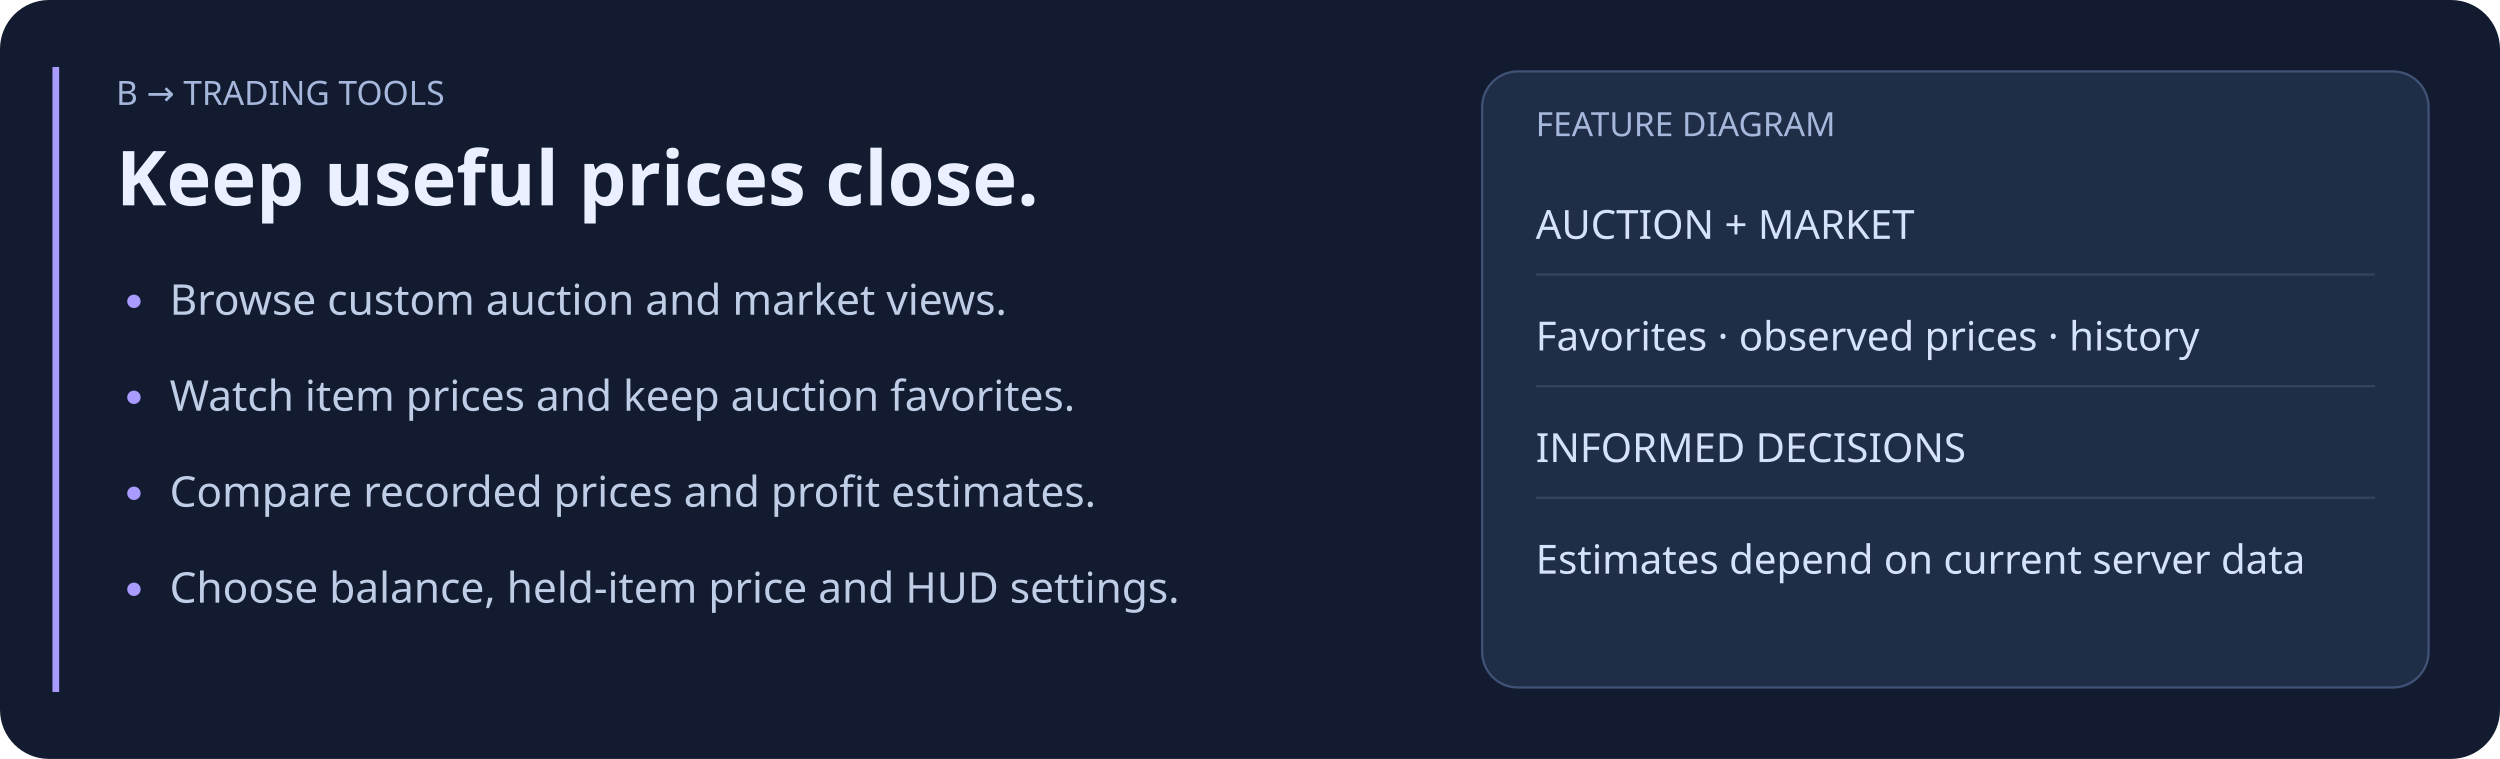
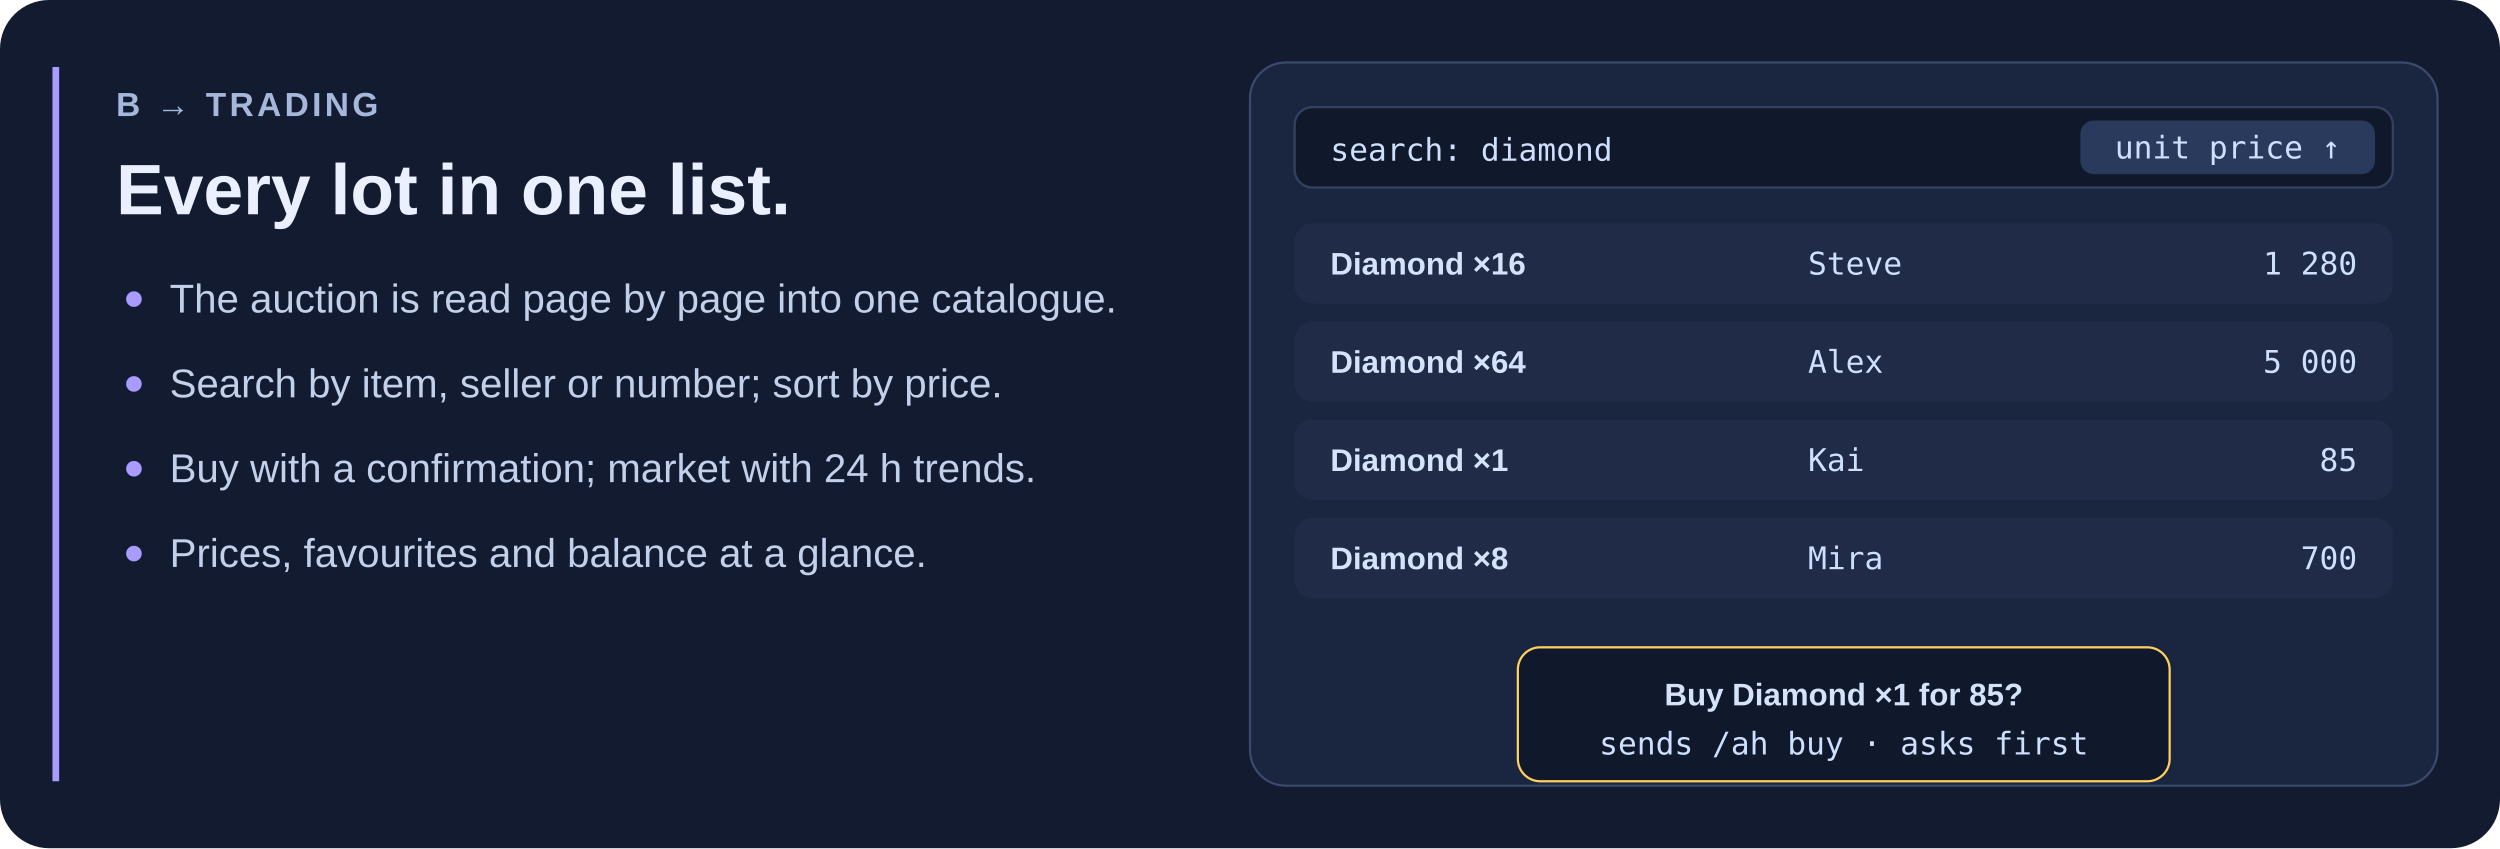
- <svg xmlns="http://www.w3.org/2000/svg" width="1120" height="340" viewBox="0 0 1120 340" role="img">
-   <style>text{font-family:system-ui,Segoe UI,sans-serif;fill:#eaf0ff}.step{font-size:19px;fill:#bfcee6}.small{font-size:15px;fill:#a6b7dc}.sample{font-size:18px;fill:#d5e3fa}</style>
-   <rect width="1120" height="340" rx="22" fill="#121b30" />
-   <path d="M25 30V310" stroke="#a99bff" stroke-width="3" />
-   <text x="52" y="47" class="small">B → TRADING TOOLS</text>
-   <text x="52" y="92" font-size="34" font-weight="750">Keep useful prices close.</text>
-   <rect x="664" y="32" width="424" height="276" rx="16" fill="#202d47" stroke="#405377" />
-   <text x="688" y="61" class="small">FEATURE DIAGRAM</text>
-   <circle cx="60" cy="135" r="3" fill="#a99bff" />
-   <text x="76" y="141" class="step">Browse custom auction and market views.</text>
-   <circle cx="60" cy="178" r="3" fill="#a99bff" />
-   <text x="76" y="184" class="step">Watch item prices and keep auction favorites.</text>
-   <circle cx="60" cy="221" r="3" fill="#a99bff" />
-   <text x="76" y="227" class="step">Compare recorded prices and profit estimates.</text>
-   <circle cx="60" cy="264" r="3" fill="#a99bff" />
-   <text x="76" y="270" class="step">Choose balance, held-item price and HUD settings.</text>
-   <text x="688" y="107" class="sample">AUCTION + MARKET</text>
-   <path d="M688 123H1064" stroke="#34445f" />
-   <text x="688" y="157" class="sample">Favorites · observed prices · history</text>
-   <path d="M688 173H1064" stroke="#34445f" />
-   <text x="688" y="207" class="sample">INFORMED DECISIONS</text>
-   <path d="M688 223H1064" stroke="#34445f" />
-   <text x="688" y="257" class="sample">Estimates depend on current server data</text>
+ <svg xmlns="http://www.w3.org/2000/svg" width="1120" height="380" viewBox="0 0 1120 380" role="img" aria-labelledby="t">
+   <style>
+ text{font-family:system-ui,'Segoe UI',Arial,sans-serif;fill:#eaf0ff}
+ .k{font-size:15px;font-weight:700;letter-spacing:1.5px;fill:#a6b7dc}
+ .t{font-size:32px;font-weight:750}
+ .s{font-size:18px;fill:#c3d0ea}
+ .l{font-size:14px;fill:#d5e3fa;font-weight:600}
+ .m{font-family:Consolas,'DejaVu Sans Mono',monospace;font-size:14px;fill:#cfe0ff}
+ .key{font-family:Consolas,'DejaVu Sans Mono',monospace;font-size:13px;font-weight:700;fill:#16172b}
+ </style>
+   <rect width="1120" height="380" rx="22" fill="#121b30" />
+   <path d="M25 30V350" stroke="#a99bff" stroke-width="3" />
+   <text x="52" y="52" class="k">B → TRADING</text>
+   <text x="52" y="96" class="t">Every lot in one list.</text>
+   <circle cx="60" cy="134" r="3.5" fill="#a99bff" />
+   <text x="76" y="140" class="s">The auction is read page by page into one catalogue.</text>
+   <circle cx="60" cy="172" r="3.5" fill="#a99bff" />
+   <text x="76" y="178" class="s">Search by item, seller or number; sort by price.</text>
+   <circle cx="60" cy="210" r="3.5" fill="#a99bff" />
+   <text x="76" y="216" class="s">Buy with a confirmation; market with 24 h trends.</text>
+   <circle cx="60" cy="248" r="3.5" fill="#a99bff" />
+   <text x="76" y="254" class="s">Prices, favourites and balance at a glance.</text>
+   <g transform="translate(560 28)">
+     <rect width="532" height="324" rx="16" fill="#1a2540" stroke="#3a4a6c" />
+     <rect x="20" y="20" width="492" height="36" rx="8" fill="#10182b" stroke="#34415f" />
+     <text x="36" y="44" class="m">search: diamond</text>
+     <rect x="372" y="26" width="132" height="24" rx="6" fill="#2a3a5c" />
+     <text x="438" y="43" class="m" text-anchor="middle">unit price ↑</text>
+     <rect x="20" y="72" width="492" height="36" rx="8" fill="#1f2b47" />
+     <text x="36" y="95" class="l">Diamond ×16</text>
+     <text x="250" y="95" class="m">Steve</text>
+     <text x="496" y="95" class="m" text-anchor="end">1 280</text>
+     <rect x="20" y="116" width="492" height="36" rx="8" fill="#1f2b47" />
+     <text x="36" y="139" class="l">Diamond ×64</text>
+     <text x="250" y="139" class="m">Alex</text>
+     <text x="496" y="139" class="m" text-anchor="end">5 000</text>
+     <rect x="20" y="160" width="492" height="36" rx="8" fill="#1f2b47" />
+     <text x="36" y="183" class="l">Diamond ×1</text>
+     <text x="250" y="183" class="m">Kai</text>
+     <text x="496" y="183" class="m" text-anchor="end">85</text>
+     <rect x="20" y="204" width="492" height="36" rx="8" fill="#1f2b47" />
+     <text x="36" y="227" class="l">Diamond ×8</text>
+     <text x="250" y="227" class="m">Mira</text>
+     <text x="496" y="227" class="m" text-anchor="end">700</text>
+     <rect x="120" y="262" width="292" height="60" rx="10" fill="#10182b" stroke="#ffd060" />
+     <text x="266" y="288" class="l" text-anchor="middle">Buy Diamond ×1 for 85?</text>
+     <text x="266" y="310" class="m" text-anchor="middle">sends /ah buy · asks first</text>
+   </g>
</svg>
